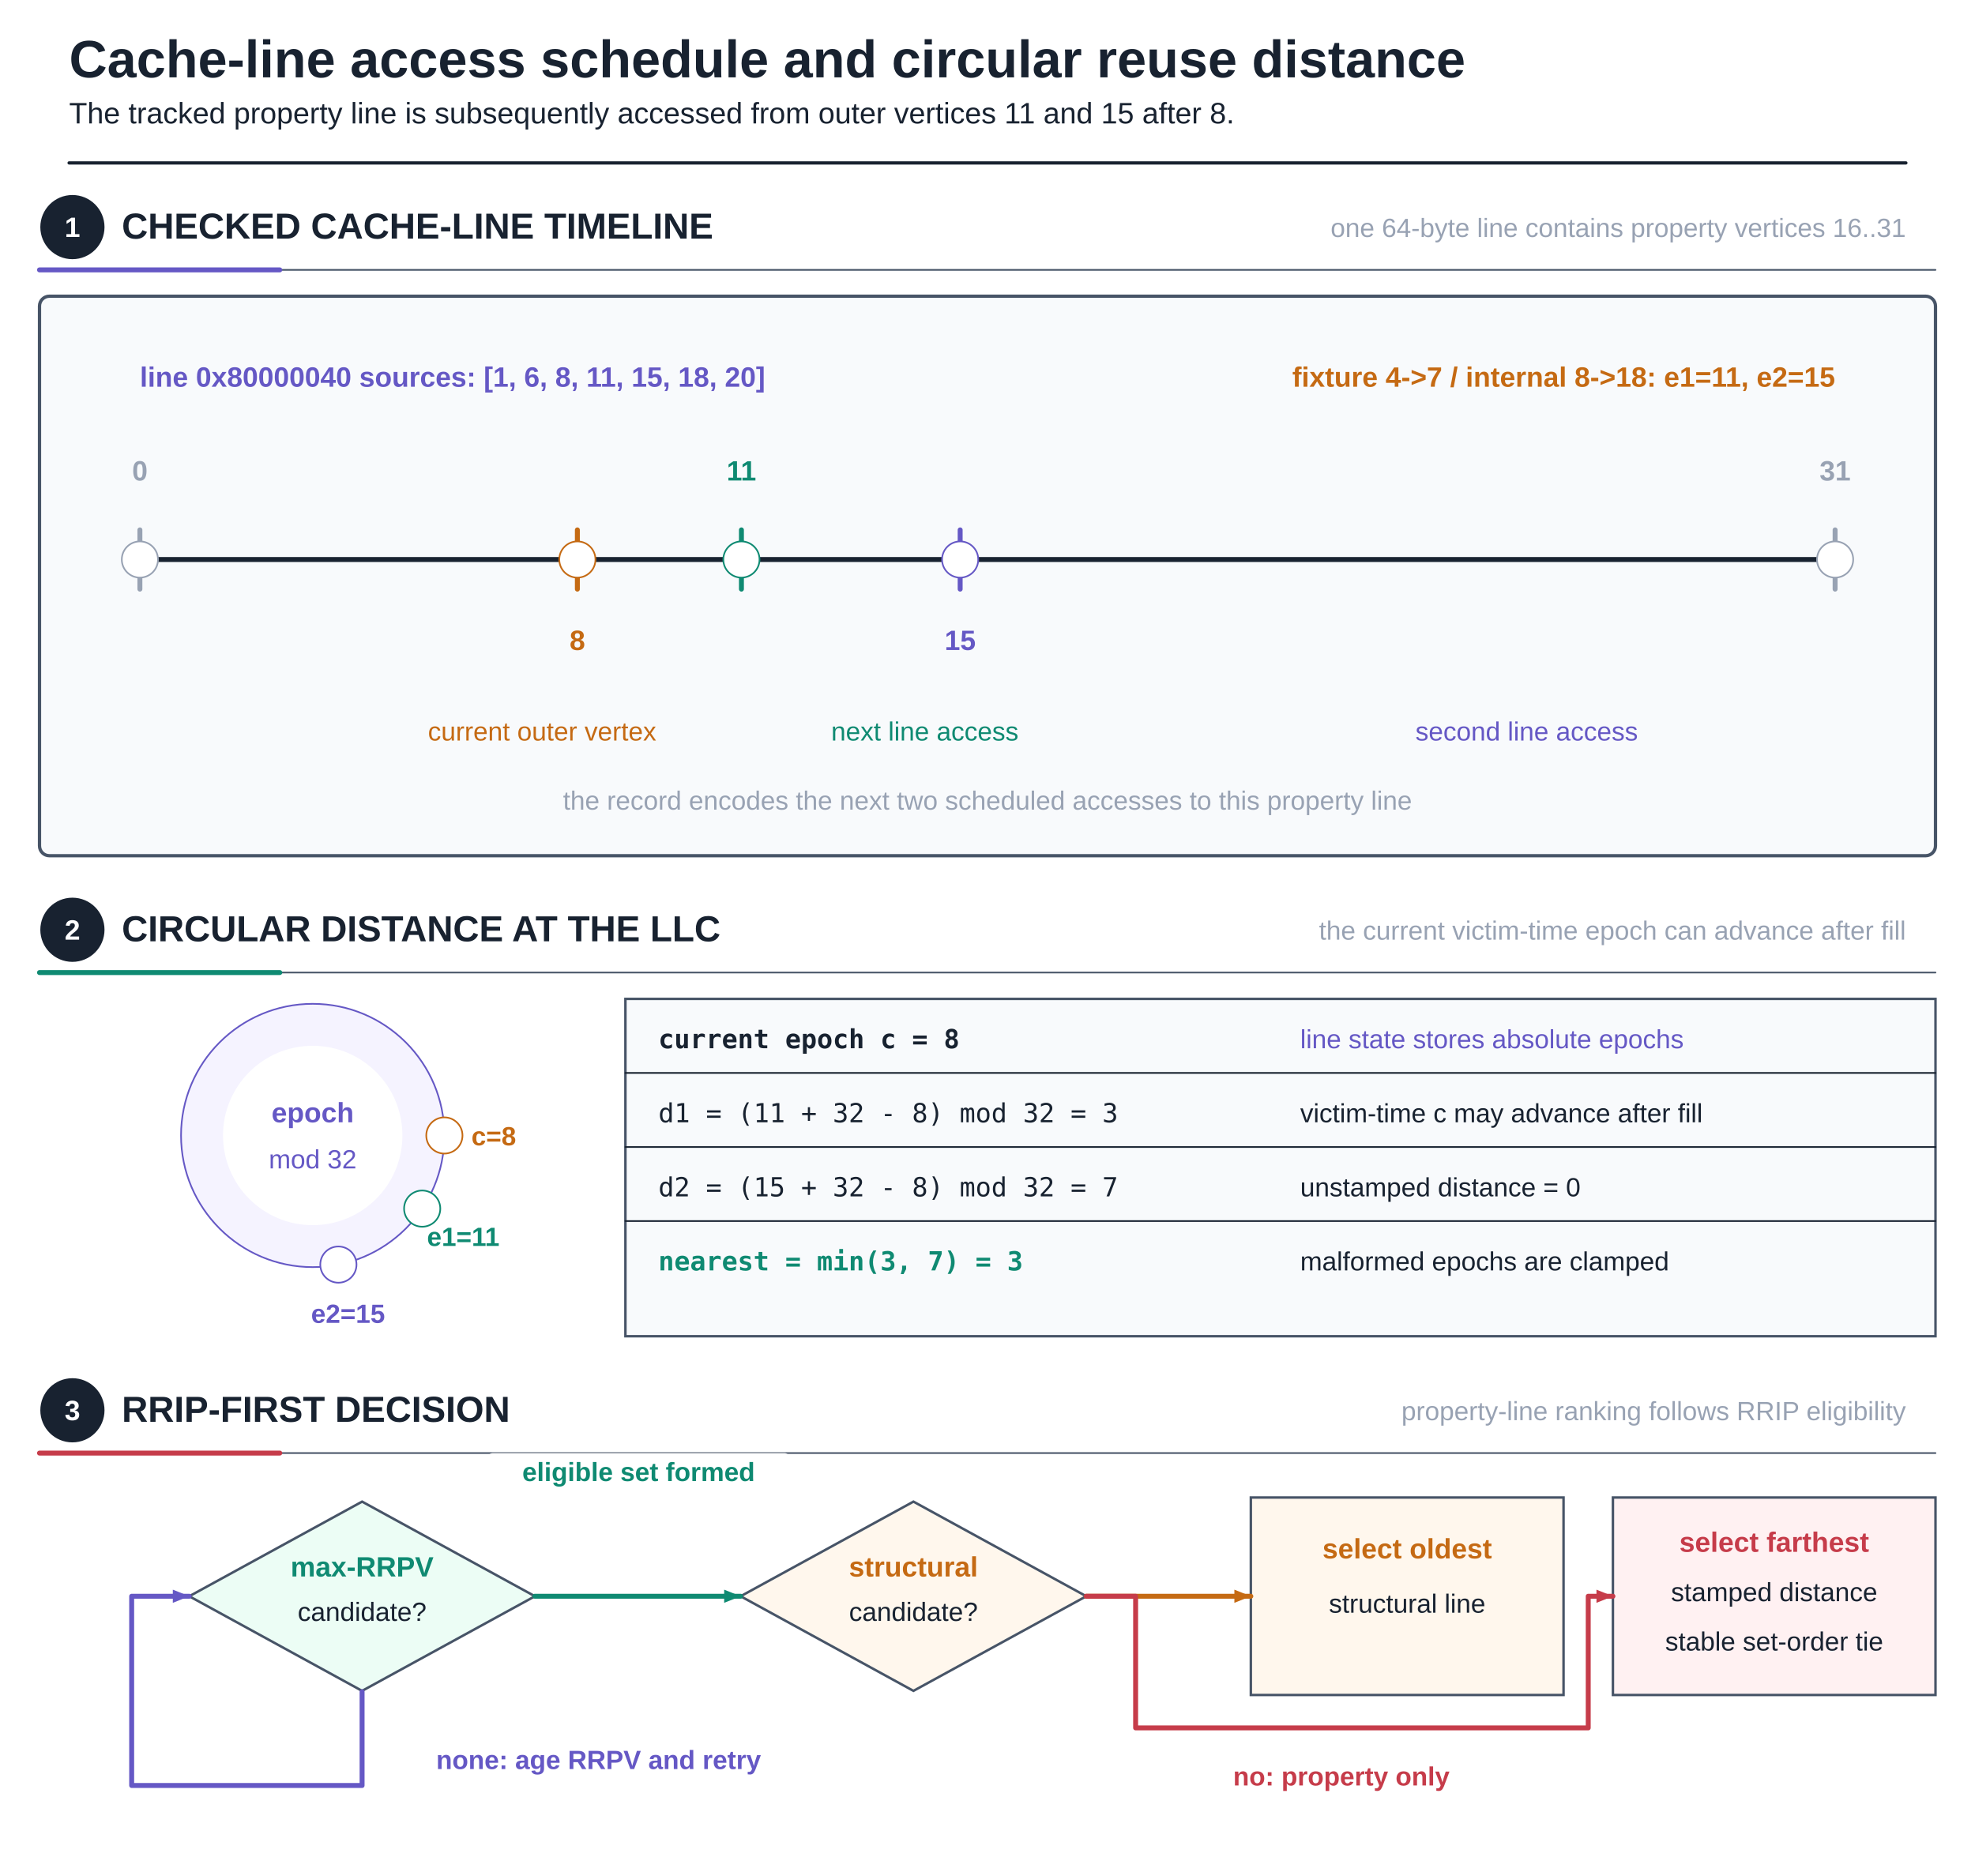
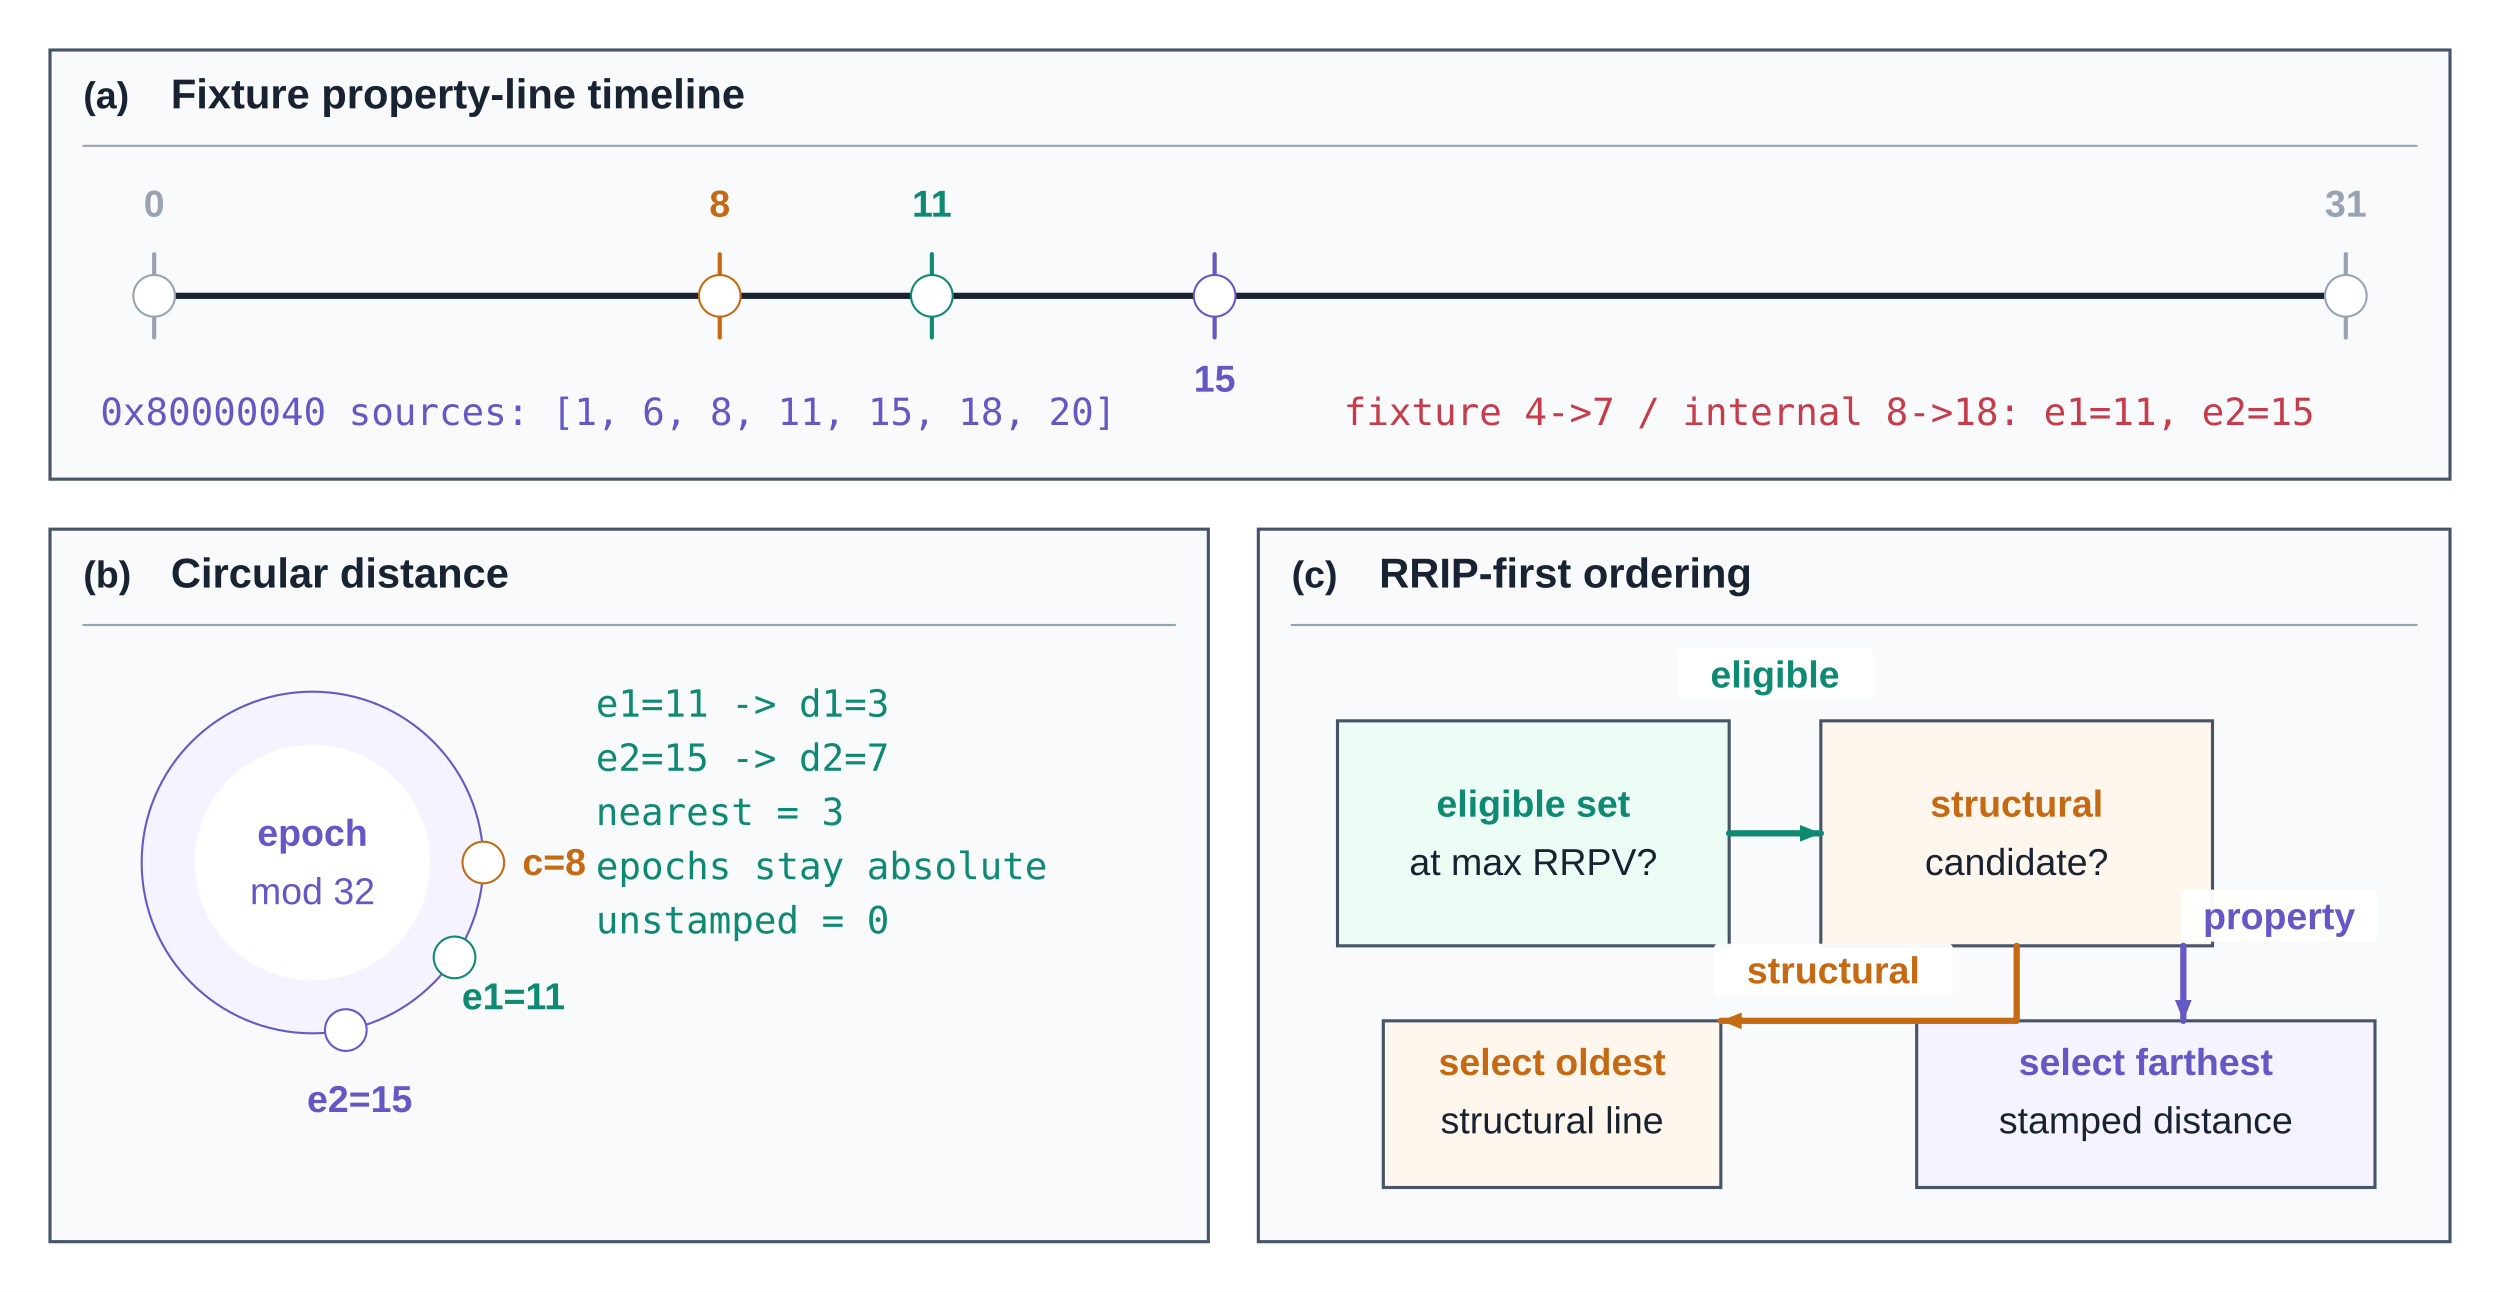
- <svg xmlns="http://www.w3.org/2000/svg" width="1200" height="1140" viewBox="0 0 1200 1140" role="img" aria-labelledby="title desc" fill="#182230" data-figure-schema="ecg-public/v1">
+ <svg xmlns="http://www.w3.org/2000/svg" width="1200" height="620" viewBox="0 0 1200 620" role="img" aria-labelledby="title desc" fill="#182230" data-figure-schema="ecg-public/v1">
  <defs>
    <marker id="arrow-blue" viewBox="0 0 10 8" markerWidth="11" markerHeight="8" refX="10" refY="4" orient="auto" markerUnits="userSpaceOnUse">
      <path d="M0 0 L10 4 L0 8 Z" fill="#2563EB" />
    </marker>
    <marker id="arrow-green" viewBox="0 0 10 8" markerWidth="11" markerHeight="8" refX="10" refY="4" orient="auto" markerUnits="userSpaceOnUse">
      <path d="M0 0 L10 4 L0 8 Z" fill="#0F8A72" />
    </marker>
    <marker id="arrow-amber" viewBox="0 0 10 8" markerWidth="11" markerHeight="8" refX="10" refY="4" orient="auto" markerUnits="userSpaceOnUse">
      <path d="M0 0 L10 4 L0 8 Z" fill="#C56A13" />
    </marker>
    <marker id="arrow-red" viewBox="0 0 10 8" markerWidth="11" markerHeight="8" refX="10" refY="4" orient="auto" markerUnits="userSpaceOnUse">
      <path d="M0 0 L10 4 L0 8 Z" fill="#C63C4A" />
    </marker>
    <marker id="arrow-purple" viewBox="0 0 10 8" markerWidth="11" markerHeight="8" refX="10" refY="4" orient="auto" markerUnits="userSpaceOnUse">
      <path d="M0 0 L10 4 L0 8 Z" fill="#6558C5" />
    </marker>
    <marker id="arrow-gray" viewBox="0 0 10 8" markerWidth="11" markerHeight="8" refX="10" refY="4" orient="auto" markerUnits="userSpaceOnUse">
      <path d="M0 0 L10 4 L0 8 Z" fill="#98A2B3" />
    </marker>
    <marker id="arrow-ink" viewBox="0 0 10 8" markerWidth="11" markerHeight="8" refX="10" refY="4" orient="auto" markerUnits="userSpaceOnUse">
      <path d="M0 0 L10 4 L0 8 Z" fill="#182230" />
    </marker>
    <style>
      :root { color-scheme: light dark; }
      @media (prefers-color-scheme: dark) {
        [fill="#FFFFFF"]{fill:#111827}[stroke="#FFFFFF"]{stroke:#111827}
        [fill="#F8FAFC"]{fill:#172033}[stroke="#F8FAFC"]{stroke:#172033}
        [fill="#EFF6FF"]{fill:#172554}[stroke="#EFF6FF"]{stroke:#172554}
        [fill="#ECFDF5"]{fill:#073B34}[stroke="#ECFDF5"]{stroke:#073B34}
        [fill="#FFF7ED"]{fill:#422A12}[stroke="#FFF7ED"]{stroke:#422A12}
        [fill="#FFF1F2"]{fill:#421B22}[stroke="#FFF1F2"]{stroke:#421B22}
        [fill="#F5F3FF"]{fill:#292349}[stroke="#F5F3FF"]{stroke:#292349}
        [fill="#182230"]{fill:#F8FAFC}[stroke="#182230"]{stroke:#F8FAFC}
        [fill="#475467"]{fill:#94A3B8}[stroke="#475467"]{stroke:#94A3B8}
        [fill="#98A2B3"]{fill:#A8B0BF}[stroke="#98A2B3"]{stroke:#A8B0BF}
        [fill="#2563EB"]{fill:#7FB0FF}[stroke="#2563EB"]{stroke:#7FB0FF}
        [fill="#0F8A72"]{fill:#5ED0B0}[stroke="#0F8A72"]{stroke:#5ED0B0}
        [fill="#C56A13"]{fill:#F0B36A}[stroke="#C56A13"]{stroke:#F0B36A}
        [fill="#6558C5"]{fill:#ADA4FF}[stroke="#6558C5"]{stroke:#ADA4FF}
        [fill="#C63C4A"]{fill:#F48B98}[stroke="#C63C4A"]{stroke:#F48B98}
      }
      .sans{font-family:"Liberation Sans","DejaVu Sans",Arial,sans-serif}
      .mono{font-family:"DejaVu Sans Mono","Liberation Mono",Consolas,monospace}
-       .title{font-size:32px;font-weight:700}
-       .subtitle{font-size:18px}
-       .heading{font-size:22px;font-weight:700}
-       .label{font-size:17px;font-weight:700}
-       .body{font-size:16px}
+       .display{font-size:26px;font-weight:700}
+       .heading{font-size:20px;font-weight:700}
+       .label{font-size:18px;font-weight:700}
+       .body{font-size:18px}
</style>
  </defs>
-   <rect x="0" y="0" width="1200" height="1140" fill="#FFFFFF" />
-   <text x="42" y="47" text-anchor="start" class="sans title" fill="#182230" font-weight="700">Cache-line access schedule and circular reuse distance</text>
-   <text x="42" y="75" text-anchor="start" class="sans subtitle" fill="#182230">The tracked property line is subsequently accessed from outer vertices 11 and 15 after 8.</text>
-   <line x1="42" y1="99" x2="1158" y2="99" stroke="#182230" stroke-width="2" stroke-linecap="round" vector-effect="non-scaling-stroke" />
-   <circle cx="44" cy="138" r="19" fill="#182230" stroke="#182230" stroke-width="1" />
-   <text x="44" y="144" text-anchor="middle" class="sans label" fill="#FFFFFF" font-weight="700">1</text>
-   <text x="74" y="145" text-anchor="start" class="sans heading" fill="#182230" font-weight="700">CHECKED CACHE-LINE TIMELINE</text>
-   <text x="1158" y="144" text-anchor="end" class="sans body" fill="#98A2B3">one 64-byte line contains property vertices 16..31</text>
-   <line x1="24" y1="164" x2="1176" y2="164" stroke="#475467" stroke-width="1" stroke-linecap="round" vector-effect="non-scaling-stroke" />
-   <line x1="24" y1="164" x2="170" y2="164" stroke="#6558C5" stroke-width="3" stroke-linecap="round" vector-effect="non-scaling-stroke" />
-   <rect x="24" y="180" width="1152" height="340" rx="6" fill="#F8FAFC" stroke="#475467" stroke-width="2" data-shape="rect" data-x="24" data-y="180" data-width="1152" data-height="340" />
-   <line x1="85" y1="340" x2="1115" y2="340" stroke="#182230" stroke-width="3" stroke-linecap="round" vector-effect="non-scaling-stroke" />
-   <line x1="85.0" y1="322" x2="85.0" y2="358" stroke="#98A2B3" stroke-width="3" stroke-linecap="round" vector-effect="non-scaling-stroke" />
-   <circle cx="85.0" cy="340" r="11" fill="#FFFFFF" stroke="#98A2B3" stroke-width="1" />
-   <text x="85.0" y="292" text-anchor="middle" class="sans label" fill="#98A2B3" font-weight="700">0</text>
-   <line x1="350.806" y1="322" x2="350.806" y2="358" stroke="#C56A13" stroke-width="3" stroke-linecap="round" vector-effect="non-scaling-stroke" />
-   <circle cx="350.806" cy="340" r="11" fill="#FFFFFF" stroke="#C56A13" stroke-width="1" />
-   <text x="350.806" y="395" text-anchor="middle" class="sans label" fill="#C56A13" font-weight="700">8</text>
-   <line x1="450.484" y1="322" x2="450.484" y2="358" stroke="#0F8A72" stroke-width="3" stroke-linecap="round" vector-effect="non-scaling-stroke" />
-   <circle cx="450.484" cy="340" r="11" fill="#FFFFFF" stroke="#0F8A72" stroke-width="1" />
-   <text x="450.484" y="292" text-anchor="middle" class="sans label" fill="#0F8A72" font-weight="700">11</text>
-   <line x1="583.387" y1="322" x2="583.387" y2="358" stroke="#6558C5" stroke-width="3" stroke-linecap="round" vector-effect="non-scaling-stroke" />
-   <circle cx="583.387" cy="340" r="11" fill="#FFFFFF" stroke="#6558C5" stroke-width="1" />
-   <text x="583.387" y="395" text-anchor="middle" class="sans label" fill="#6558C5" font-weight="700">15</text>
-   <line x1="1115.0" y1="322" x2="1115.0" y2="358" stroke="#98A2B3" stroke-width="3" stroke-linecap="round" vector-effect="non-scaling-stroke" />
-   <circle cx="1115.0" cy="340" r="11" fill="#FFFFFF" stroke="#98A2B3" stroke-width="1" />
-   <text x="1115.0" y="292" text-anchor="middle" class="sans label" fill="#98A2B3" font-weight="700">31</text>
-   <text x="85" y="235" text-anchor="start" class="sans label" fill="#6558C5" font-weight="700">line 0x80000040 sources: [1, 6, 8, 11, 15, 18, 20]</text>
-   <text x="1115" y="235" text-anchor="end" class="sans label" fill="#C56A13" font-weight="700">fixture 4-&gt;7 / internal 8-&gt;18: e1=11, e2=15</text>
-   <text x="260" y="450" text-anchor="start" class="sans body" fill="#C56A13">current outer vertex</text>
-   <text x="505" y="450" text-anchor="start" class="sans body" fill="#0F8A72">next line access</text>
-   <text x="860" y="450" text-anchor="start" class="sans body" fill="#6558C5">second line access</text>
-   <text x="600" y="492" text-anchor="middle" class="sans body" fill="#98A2B3">the record encodes the next two scheduled accesses to this property line</text>
-   <circle cx="44" cy="565" r="19" fill="#182230" stroke="#182230" stroke-width="1" />
-   <text x="44" y="571" text-anchor="middle" class="sans label" fill="#FFFFFF" font-weight="700">2</text>
-   <text x="74" y="572" text-anchor="start" class="sans heading" fill="#182230" font-weight="700">CIRCULAR DISTANCE AT THE LLC</text>
-   <text x="1158" y="571" text-anchor="end" class="sans body" fill="#98A2B3">the current victim-time epoch can advance after fill</text>
-   <line x1="24" y1="591" x2="1176" y2="591" stroke="#475467" stroke-width="1" stroke-linecap="round" vector-effect="non-scaling-stroke" />
-   <line x1="24" y1="591" x2="170" y2="591" stroke="#0F8A72" stroke-width="3" stroke-linecap="round" vector-effect="non-scaling-stroke" />
-   <circle cx="190" cy="690" r="80" fill="#F5F3FF" stroke="#6558C5" stroke-width="1" />
-   <circle cx="190" cy="690" r="54" fill="#FFFFFF" stroke="#FFFFFF" stroke-width="1" />
-   <text x="190" y="682" text-anchor="middle" class="sans label" fill="#6558C5" font-weight="700">epoch</text>
-   <text x="190" y="710" text-anchor="middle" class="sans body" fill="#6558C5">mod 32</text>
-   <circle cx="270.0" cy="690.0" r="11" fill="#FFFFFF" stroke="#C56A13" stroke-width="1" />
-   <text x="300.0" y="696.0" text-anchor="middle" class="sans body" fill="#C56A13" font-weight="700">c=8</text>
-   <circle cx="256.518" cy="734.446" r="11" fill="#FFFFFF" stroke="#0F8A72" stroke-width="1" />
-   <text x="281.462" y="757.113" text-anchor="middle" class="sans body" fill="#0F8A72" font-weight="700">e1=11</text>
-   <circle cx="205.607" cy="768.463" r="11" fill="#FFFFFF" stroke="#6558C5" stroke-width="1" />
-   <text x="211.46" y="803.886" text-anchor="middle" class="sans body" fill="#6558C5" font-weight="700">e2=15</text>
-   <rect x="380" y="607" width="796" height="205" rx="0" fill="#F8FAFC" stroke="#475467" stroke-width="1.5" data-shape="rect" data-x="380" data-y="607" data-width="796" data-height="205" />
-   <line x1="380" y1="652" x2="1176" y2="652" stroke="#182230" stroke-width="1" stroke-linecap="round" vector-effect="non-scaling-stroke" />
-   <line x1="380" y1="697" x2="1176" y2="697" stroke="#182230" stroke-width="1" stroke-linecap="round" vector-effect="non-scaling-stroke" />
-   <line x1="380" y1="742" x2="1176" y2="742" stroke="#182230" stroke-width="1" stroke-linecap="round" vector-effect="non-scaling-stroke" />
-   <text x="400" y="637" text-anchor="start" class="mono body" fill="#182230" font-weight="700">current epoch c = 8</text>
-   <text x="400" y="682" text-anchor="start" class="mono body" fill="#182230">d1 = (11 + 32 - 8) mod 32 = 3</text>
-   <text x="400" y="727" text-anchor="start" class="mono body" fill="#182230">d2 = (15 + 32 - 8) mod 32 = 7</text>
-   <text x="400" y="772" text-anchor="start" class="mono body" fill="#0F8A72" font-weight="700">nearest = min(3, 7) = 3</text>
-   <text x="790" y="637" text-anchor="start" class="sans body" fill="#6558C5">line state stores absolute epochs</text>
-   <text x="790" y="682" text-anchor="start" class="sans body" fill="#182230">victim-time c may advance after fill</text>
-   <text x="790" y="727" text-anchor="start" class="sans body" fill="#182230">unstamped distance = 0</text>
-   <text x="790" y="772" text-anchor="start" class="sans body" fill="#182230">malformed epochs are clamped</text>
-   <circle cx="44" cy="857" r="19" fill="#182230" stroke="#182230" stroke-width="1" />
-   <text x="44" y="863" text-anchor="middle" class="sans label" fill="#FFFFFF" font-weight="700">3</text>
-   <text x="74" y="864" text-anchor="start" class="sans heading" fill="#182230" font-weight="700">RRIP-FIRST DECISION</text>
-   <text x="1158" y="863" text-anchor="end" class="sans body" fill="#98A2B3">property-line ranking follows RRIP eligibility</text>
-   <line x1="24" y1="883" x2="1176" y2="883" stroke="#475467" stroke-width="1" stroke-linecap="round" vector-effect="non-scaling-stroke" />
-   <line x1="24" y1="883" x2="170" y2="883" stroke="#C63C4A" stroke-width="3" stroke-linecap="round" vector-effect="non-scaling-stroke" />
-   <polygon points="220,912.5 325.0,970 220,1027.5 115.0,970" fill="#ECFDF5" stroke="#475467" stroke-width="1.5" data-shape="diamond" data-cx="220" data-cy="970" data-width="210" data-height="115" />
-   <text x="220" y="958" text-anchor="middle" class="sans label" fill="#0F8A72" font-weight="700">max-RRPV</text>
-   <text x="220" y="985" text-anchor="middle" class="sans body" fill="#182230">candidate?</text>
-   <polygon points="555,912.5 660.0,970 555,1027.5 450.0,970" fill="#FFF7ED" stroke="#475467" stroke-width="1.5" data-shape="diamond" data-cx="555" data-cy="970" data-width="210" data-height="115" />
-   <text x="555" y="958" text-anchor="middle" class="sans label" fill="#C56A13" font-weight="700">structural</text>
-   <text x="555" y="985" text-anchor="middle" class="sans body" fill="#182230">candidate?</text>
-   <rect x="760" y="910" width="190" height="120" rx="0" fill="#FFF7ED" stroke="#475467" stroke-width="1.5" data-shape="rect" data-x="760" data-y="910" data-width="190" data-height="120" />
-   <text x="855" y="947" text-anchor="middle" class="sans label" fill="#C56A13" font-weight="700">select oldest</text>
-   <text x="855" y="980" text-anchor="middle" class="sans body" fill="#182230">structural line</text>
-   <rect x="980" y="910" width="196" height="120" rx="0" fill="#FFF1F2" stroke="#475467" stroke-width="1.5" data-shape="rect" data-x="980" data-y="910" data-width="196" data-height="120" />
-   <text x="1078" y="943" text-anchor="middle" class="sans label" fill="#C63C4A" font-weight="700">select farthest</text>
-   <text x="1078" y="973" text-anchor="middle" class="sans body" fill="#182230">stamped distance</text>
-   <text x="1078" y="1003" text-anchor="middle" class="sans body" fill="#182230">stable set-order tie</text>
-   <path d="M325 970 L450 970" fill="none" stroke="#0F8A72" stroke-width="3" stroke-linecap="round" stroke-linejoin="round" vector-effect="non-scaling-stroke" marker-end="url(#arrow-green)" data-flow-kind="control" data-flow-underlay="false" data-flow-label="eligible set formed" />
-   <rect x="296.36" y="883.00" width="183.28" height="22" rx="3" fill="#FFFFFF" fill-opacity="0.96" data-label-background="true" />
-   <text x="388" y="900" text-anchor="middle" class="sans body" fill="#0F8A72" font-weight="700">eligible set formed</text>
-   <path d="M660 970 L760 970" fill="none" stroke="#C56A13" stroke-width="3" stroke-linecap="round" stroke-linejoin="round" vector-effect="non-scaling-stroke" marker-end="url(#arrow-amber)" data-flow-kind="control" data-flow-underlay="false" data-flow-label="structural" />
-   <path d="M660 970 L690 970 L690 1050 L965 1050 L965 970 L980 970" fill="none" stroke="#C63C4A" stroke-width="3" stroke-linecap="round" stroke-linejoin="round" vector-effect="non-scaling-stroke" marker-end="url(#arrow-red)" data-flow-kind="control" data-flow-underlay="false" data-flow-label="no: property only" />
-   <rect x="732.48" y="1068.00" width="165.04" height="22" rx="3" fill="#FFFFFF" fill-opacity="0.96" data-label-background="true" />
-   <text x="815" y="1085" text-anchor="middle" class="sans body" fill="#C63C4A" font-weight="700">no: property only</text>
-   <path d="M220 1028 L220 1085 L80 1085 L80 970 L115 970" fill="none" stroke="#6558C5" stroke-width="3" stroke-linecap="round" stroke-linejoin="round" vector-effect="non-scaling-stroke" marker-end="url(#arrow-purple)" data-flow-kind="loop" data-flow-underlay="false" data-flow-label="none: age RRPV and retry" />
-   <rect x="260.00" y="1058.00" width="228.88" height="22" rx="3" fill="#FFFFFF" fill-opacity="0.96" data-label-background="true" />
-   <text x="265" y="1075" text-anchor="start" class="sans body" fill="#6558C5" font-weight="700">none: age RRPV and retry</text>
+   <rect x="0" y="0" width="1200" height="620" fill="#FFFFFF" />
+   <rect x="24" y="24" width="1152" height="206" rx="0" fill="#F8FAFC" stroke="#475467" stroke-width="1.5" data-shape="rect" data-x="24" data-y="24" data-width="1152" data-height="206" />
+   <text x="40" y="52" text-anchor="start" class="sans label" fill="#182230" font-weight="700">(a)</text>
+   <text x="82" y="52" text-anchor="start" class="sans heading" fill="#182230" font-weight="700">Fixture property-line timeline</text>
+   <line x1="40" y1="70" x2="1160" y2="70" stroke="#98A2B3" stroke-width="1" stroke-linecap="round" vector-effect="non-scaling-stroke" />
+   <line x1="74" y1="142" x2="1126" y2="142" stroke="#182230" stroke-width="3" stroke-linecap="round" vector-effect="non-scaling-stroke" />
+   <line x1="74.0" y1="122" x2="74.0" y2="162" stroke="#98A2B3" stroke-width="2" stroke-linecap="round" vector-effect="non-scaling-stroke" />
+   <circle cx="74.0" cy="142" r="10" fill="#FFFFFF" stroke="#98A2B3" stroke-width="1" />
+   <text x="74.0" y="104" text-anchor="middle" class="sans label" fill="#98A2B3" font-weight="700">0</text>
+   <line x1="345.484" y1="122" x2="345.484" y2="162" stroke="#C56A13" stroke-width="2" stroke-linecap="round" vector-effect="non-scaling-stroke" />
+   <circle cx="345.484" cy="142" r="10" fill="#FFFFFF" stroke="#C56A13" stroke-width="1" />
+   <text x="345.484" y="104" text-anchor="middle" class="sans label" fill="#C56A13" font-weight="700">8</text>
+   <line x1="447.29" y1="122" x2="447.29" y2="162" stroke="#0F8A72" stroke-width="2" stroke-linecap="round" vector-effect="non-scaling-stroke" />
+   <circle cx="447.29" cy="142" r="10" fill="#FFFFFF" stroke="#0F8A72" stroke-width="1" />
+   <text x="447.29" y="104" text-anchor="middle" class="sans label" fill="#0F8A72" font-weight="700">11</text>
+   <line x1="583.032" y1="122" x2="583.032" y2="162" stroke="#6558C5" stroke-width="2" stroke-linecap="round" vector-effect="non-scaling-stroke" />
+   <circle cx="583.032" cy="142" r="10" fill="#FFFFFF" stroke="#6558C5" stroke-width="1" />
+   <text x="583.032" y="188" text-anchor="middle" class="sans label" fill="#6558C5" font-weight="700">15</text>
+   <line x1="1126.0" y1="122" x2="1126.0" y2="162" stroke="#98A2B3" stroke-width="2" stroke-linecap="round" vector-effect="non-scaling-stroke" />
+   <circle cx="1126.0" cy="142" r="10" fill="#FFFFFF" stroke="#98A2B3" stroke-width="1" />
+   <text x="1126.0" y="104" text-anchor="middle" class="sans label" fill="#98A2B3" font-weight="700">31</text>
+   <text x="292" y="204" text-anchor="middle" class="mono body" fill="#6558C5">0x80000040 sources: [1, 6, 8, 11, 15, 18, 20]</text>
+   <text x="878" y="204" text-anchor="middle" class="mono body" fill="#C63C4A">fixture 4-&gt;7 / internal 8-&gt;18: e1=11, e2=15</text>
+   <rect x="24" y="254" width="556" height="342" rx="0" fill="#F8FAFC" stroke="#475467" stroke-width="1.5" data-shape="rect" data-x="24" data-y="254" data-width="556" data-height="342" />
+   <text x="40" y="282" text-anchor="start" class="sans label" fill="#182230" font-weight="700">(b)</text>
+   <text x="82" y="282" text-anchor="start" class="sans heading" fill="#182230" font-weight="700">Circular distance</text>
+   <line x1="40" y1="300" x2="564" y2="300" stroke="#98A2B3" stroke-width="1" stroke-linecap="round" vector-effect="non-scaling-stroke" />
+   <circle cx="150" cy="414" r="82" fill="#F5F3FF" stroke="#6558C5" stroke-width="1" />
+   <circle cx="150" cy="414" r="56" fill="#FFFFFF" stroke="#FFFFFF" stroke-width="1" />
+   <text x="150" y="406" text-anchor="middle" class="sans label" fill="#6558C5" font-weight="700">epoch</text>
+   <text x="150" y="434" text-anchor="middle" class="sans body" fill="#6558C5">mod 32</text>
+   <circle cx="232.0" cy="414.0" r="10" fill="#FFFFFF" stroke="#C56A13" stroke-width="1" />
+   <text x="266.0" y="420.0" text-anchor="middle" class="sans label" fill="#C56A13" font-weight="700">c=8</text>
+   <circle cx="218.181" cy="459.557" r="10" fill="#FFFFFF" stroke="#0F8A72" stroke-width="1" />
+   <text x="246.45" y="484.446" text-anchor="middle" class="sans label" fill="#0F8A72" font-weight="700">e1=11</text>
+   <circle cx="165.997" cy="494.424" r="10" fill="#FFFFFF" stroke="#6558C5" stroke-width="1" />
+   <text x="172.63" y="533.771" text-anchor="middle" class="sans label" fill="#6558C5" font-weight="700">e2=15</text>
+   <text x="286" y="344" text-anchor="start" class="mono body" fill="#0F8A72">e1=11 -&gt; d1=3</text>
+   <text x="286" y="370" text-anchor="start" class="mono body" fill="#0F8A72">e2=15 -&gt; d2=7</text>
+   <text x="286" y="396" text-anchor="start" class="mono body" fill="#0F8A72">nearest = 3</text>
+   <text x="286" y="422" text-anchor="start" class="mono body" fill="#0F8A72">epochs stay absolute</text>
+   <text x="286" y="448" text-anchor="start" class="mono body" fill="#0F8A72">unstamped = 0</text>
+   <rect x="604" y="254" width="572" height="342" rx="0" fill="#F8FAFC" stroke="#475467" stroke-width="1.5" data-shape="rect" data-x="604" data-y="254" data-width="572" data-height="342" />
+   <text x="620" y="282" text-anchor="start" class="sans label" fill="#182230" font-weight="700">(c)</text>
+   <text x="662" y="282" text-anchor="start" class="sans heading" fill="#182230" font-weight="700">RRIP-first ordering</text>
+   <line x1="620" y1="300" x2="1160" y2="300" stroke="#98A2B3" stroke-width="1" stroke-linecap="round" vector-effect="non-scaling-stroke" />
+   <rect x="642" y="346" width="188" height="108" rx="0" fill="#ECFDF5" stroke="#475467" stroke-width="1.5" data-shape="rect" data-x="642" data-y="346" data-width="188" data-height="108" />
+   <text x="736" y="392" text-anchor="middle" class="sans label" fill="#0F8A72" font-weight="700">eligible set</text>
+   <text x="736" y="420" text-anchor="middle" class="sans body" fill="#182230">at max RRPV?</text>
+   <rect x="874" y="346" width="188" height="108" rx="0" fill="#FFF7ED" stroke="#475467" stroke-width="1.5" data-shape="rect" data-x="874" data-y="346" data-width="188" data-height="108" />
+   <text x="968" y="392" text-anchor="middle" class="sans label" fill="#C56A13" font-weight="700">structural</text>
+   <text x="968" y="420" text-anchor="middle" class="sans body" fill="#182230">candidate?</text>
+   <rect x="664" y="490" width="162" height="80" rx="0" fill="#FFF7ED" stroke="#475467" stroke-width="1.5" data-shape="rect" data-x="664" data-y="490" data-width="162" data-height="80" />
+   <text x="745.0" y="516" text-anchor="middle" class="sans label" fill="#C56A13" font-weight="700">select oldest</text>
+   <text x="745" y="544" text-anchor="middle" class="sans body" fill="#182230">structural line</text>
+   <rect x="920" y="490" width="220" height="80" rx="0" fill="#F5F3FF" stroke="#475467" stroke-width="1.5" data-shape="rect" data-x="920" data-y="490" data-width="220" data-height="80" />
+   <text x="1030.0" y="516" text-anchor="middle" class="sans label" fill="#6558C5" font-weight="700">select farthest</text>
+   <text x="1030" y="544" text-anchor="middle" class="sans body" fill="#182230">stamped distance</text>
+   <path d="M830 400 L874 400" fill="none" stroke="#0F8A72" stroke-width="3" stroke-linecap="round" stroke-linejoin="round" vector-effect="non-scaling-stroke" marker-end="url(#arrow-green)" data-flow-kind="control" data-flow-underlay="false" data-flow-label="eligible" />
+   <rect x="804.96" y="311.00" width="94.08" height="25" rx="2" fill="#FFFFFF" fill-opacity="0.96" data-label-background="true" />
+   <text x="852" y="330" text-anchor="middle" class="sans label" fill="#0F8A72" font-weight="700">eligible</text>
+   <path d="M1048 454 L1048 490" fill="none" stroke="#6558C5" stroke-width="3" stroke-linecap="round" stroke-linejoin="round" vector-effect="non-scaling-stroke" marker-end="url(#arrow-purple)" data-flow-kind="control" data-flow-underlay="false" data-flow-label="property" />
+   <rect x="1046.96" y="427.00" width="94.08" height="25" rx="2" fill="#FFFFFF" fill-opacity="0.96" data-label-background="true" />
+   <text x="1094" y="446" text-anchor="middle" class="sans label" fill="#6558C5" font-weight="700">property</text>
+   <path d="M968 454 L968 490 L826 490" fill="none" stroke="#C56A13" stroke-width="3" stroke-linecap="round" stroke-linejoin="round" vector-effect="non-scaling-stroke" marker-end="url(#arrow-amber)" data-flow-kind="control" data-flow-underlay="false" data-flow-label="structural" />
+   <rect x="822.70" y="453.00" width="114.60" height="25" rx="2" fill="#FFFFFF" fill-opacity="0.96" data-label-background="true" />
+   <text x="880" y="472" text-anchor="middle" class="sans label" fill="#C56A13" font-weight="700">structural</text>
</svg>
